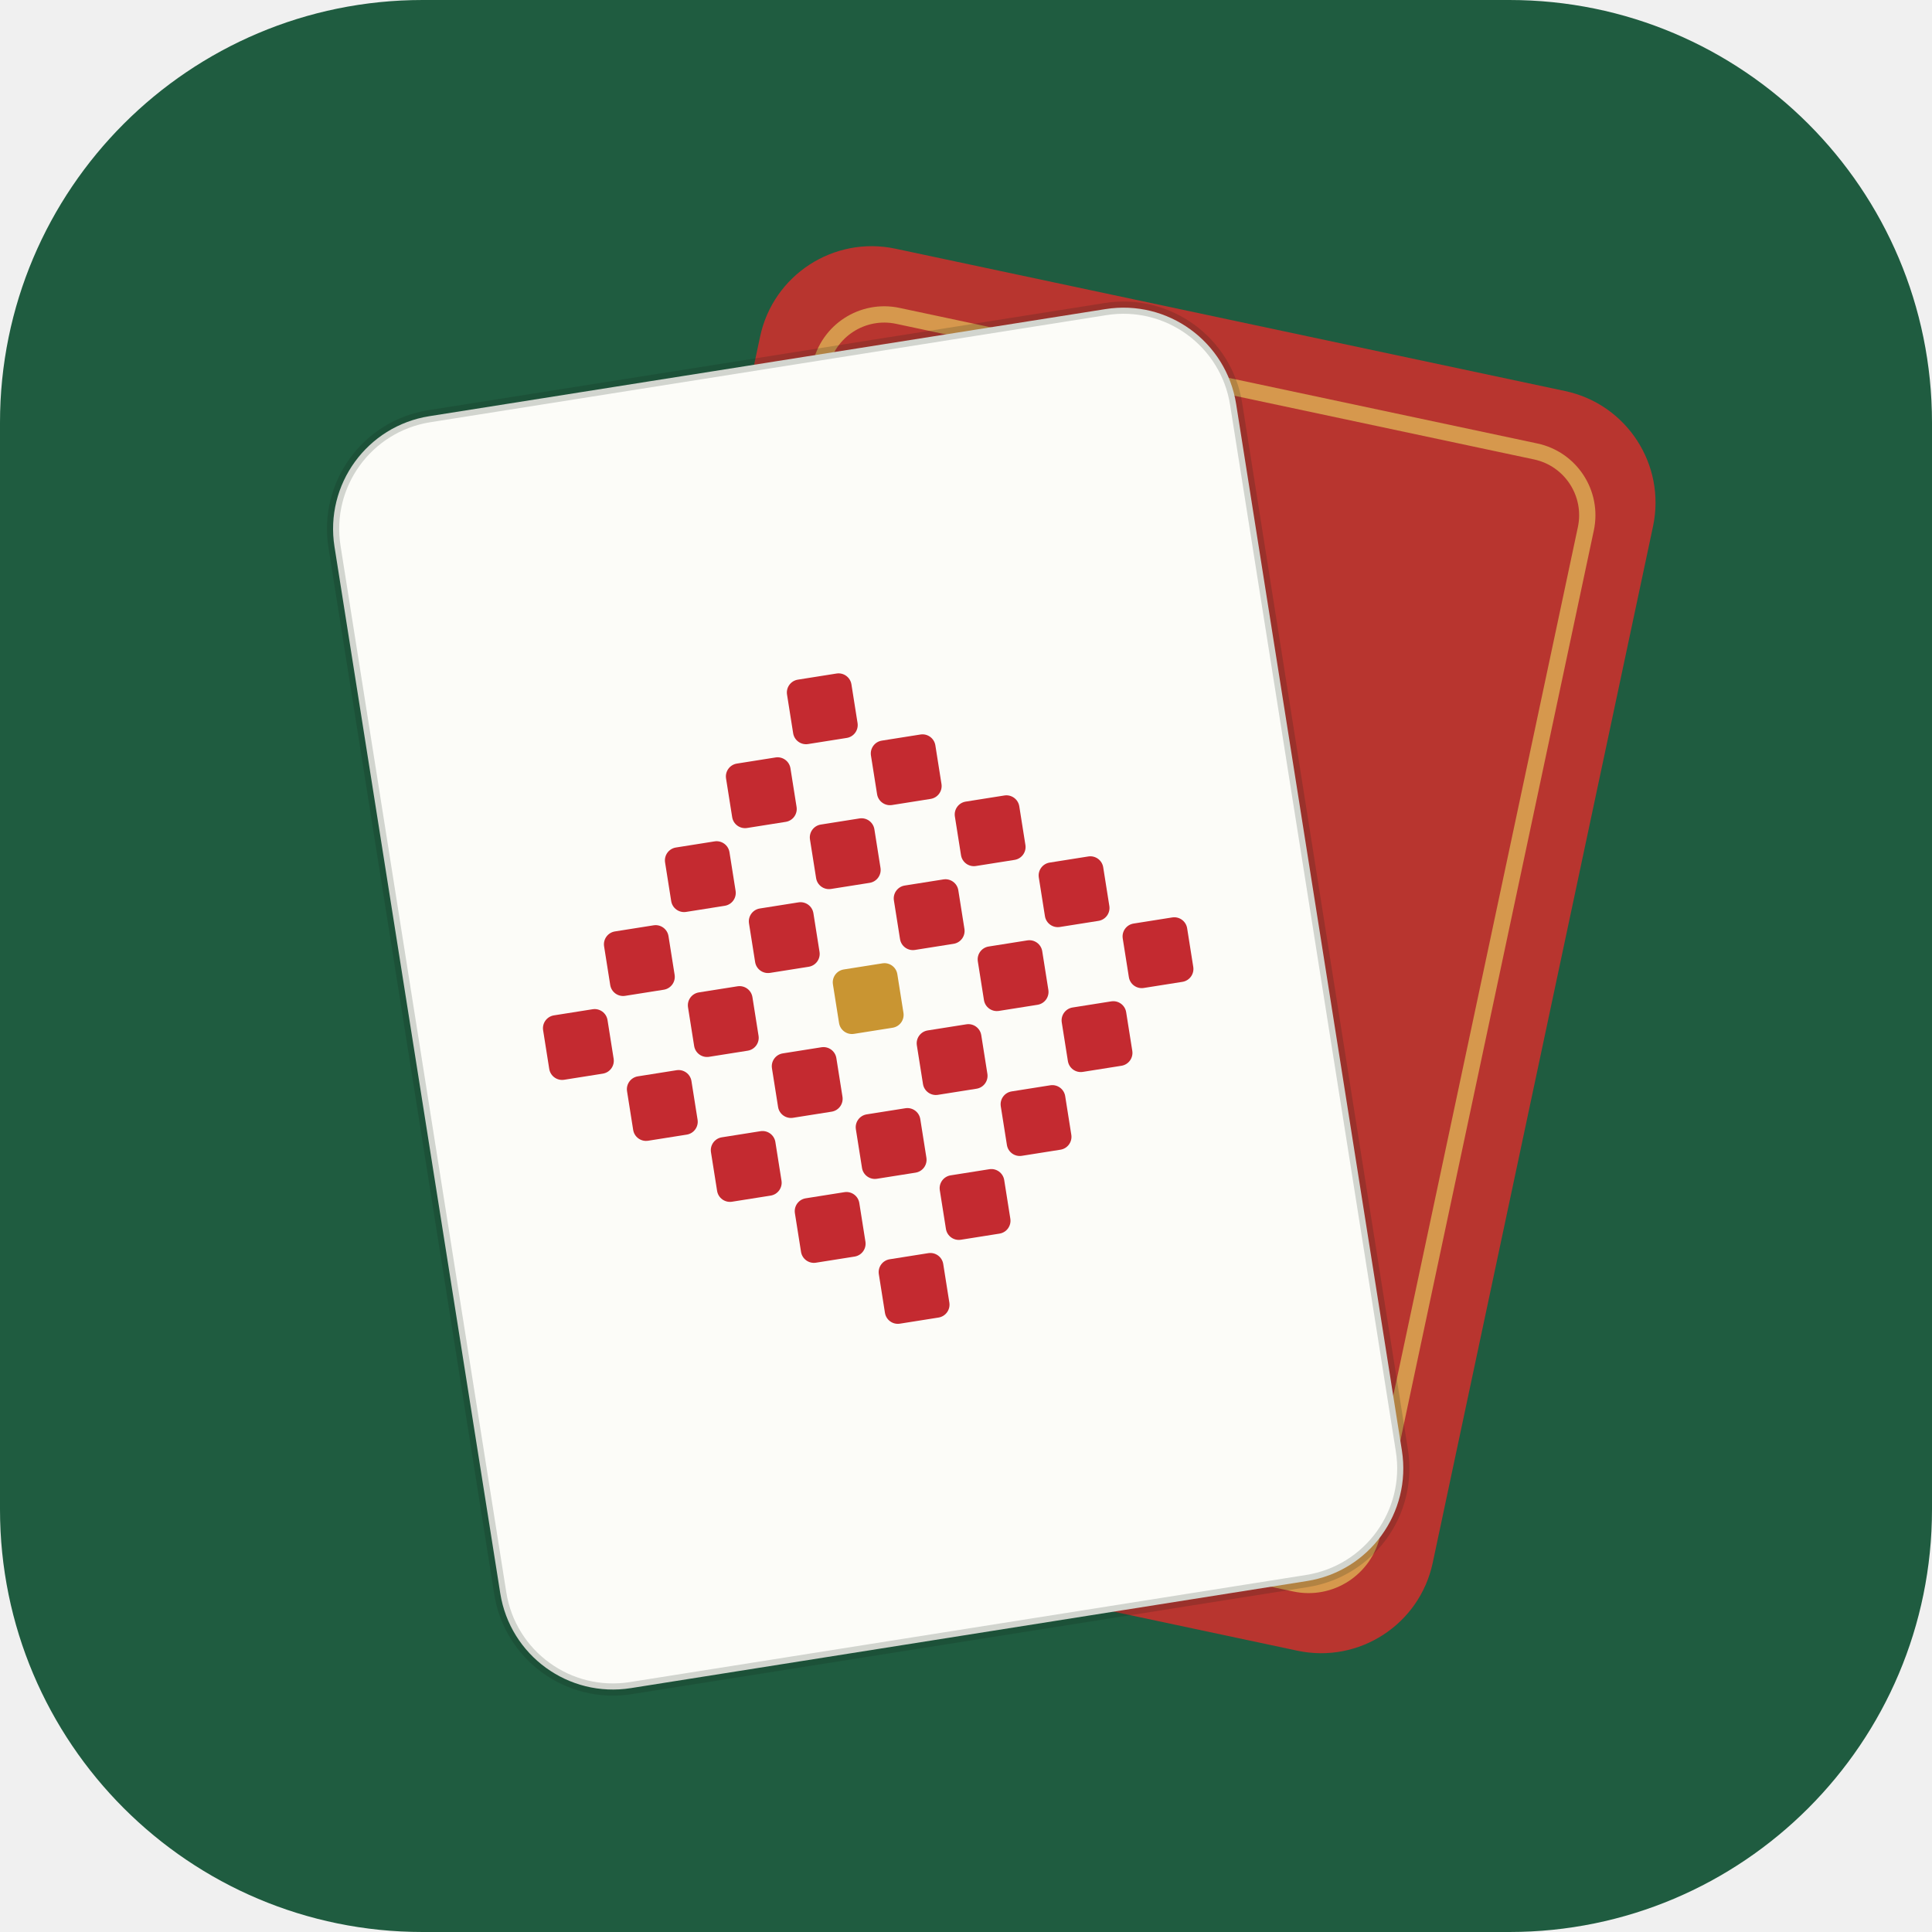
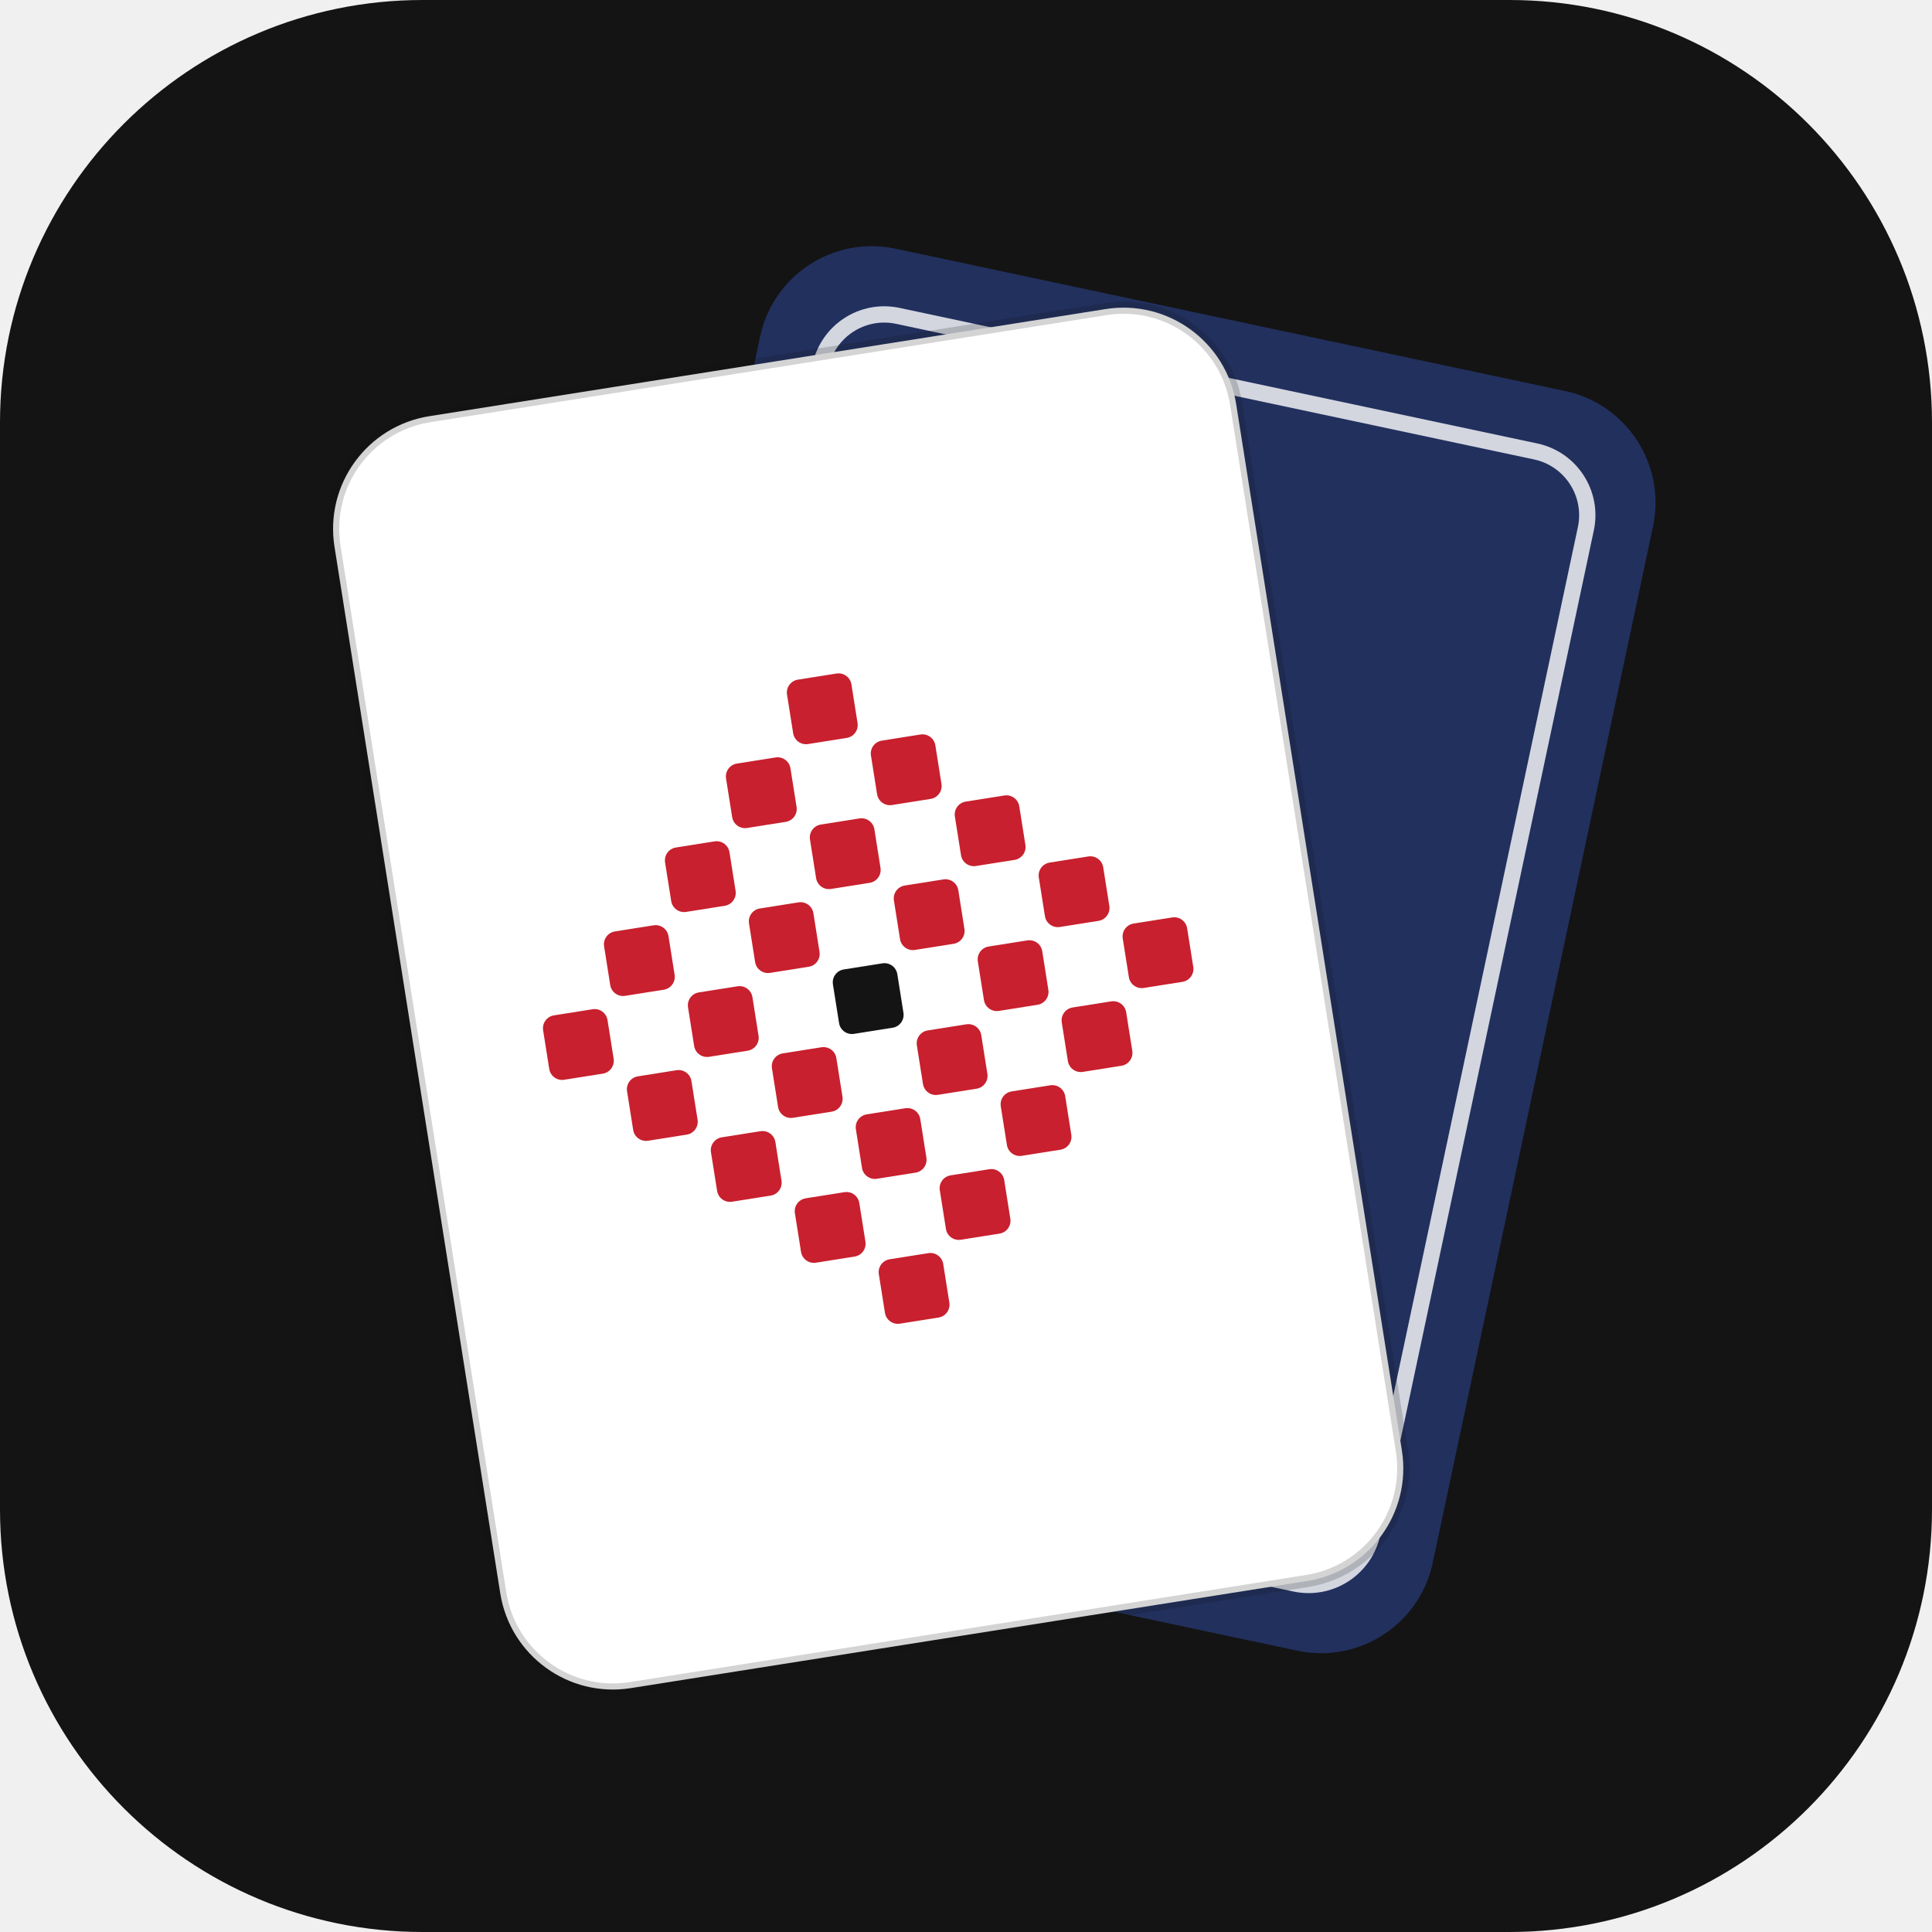
<svg xmlns="http://www.w3.org/2000/svg" viewBox="0 0 64 64">
-   <rect width="64" height="64" rx="14" fill="#1F5C40" />
+   <rect width="64" height="64" rx="14" fill="#141414" />
  <g transform="translate(32 32) scale(0.27) translate(-100 -100)">
    <g transform="translate(116 98) rotate(12)">
-       <rect x="-56" y="-79" width="112" height="158" rx="14" fill="#B8352F" />
-       <rect x="-48" y="-71" width="96" height="142" rx="8" fill="none" stroke="#DDB055" stroke-width="2" opacity="0.8" />
+       <rect x="-56" y="-79" width="112" height="158" rx="14" fill="#22305E" />
+       <rect x="-48" y="-71" width="96" height="142" rx="8" fill="none" stroke="#FFFFFF" stroke-width="2" opacity="0.8" />
    </g>
    <g transform="translate(88 104) rotate(-9)">
-       <rect x="-56" y="-79" width="112" height="158" rx="14" fill="#FCFCF8" stroke="#13241B" stroke-opacity="0.18" stroke-width="1.5" />
-       <rect x="-40" y="-4" width="8" height="8" rx="1.6" fill="#C42A30" />
-       <rect x="-31" y="-13" width="8" height="8" rx="1.6" fill="#C42A30" />
-       <rect x="-31" y="5" width="8" height="8" rx="1.6" fill="#C42A30" />
-       <rect x="-22" y="-22" width="8" height="8" rx="1.6" fill="#C42A30" />
-       <rect x="-22" y="-4" width="8" height="8" rx="1.6" fill="#C42A30" />
-       <rect x="-22" y="14" width="8" height="8" rx="1.6" fill="#C42A30" />
-       <rect x="-13" y="-31" width="8" height="8" rx="1.6" fill="#C42A30" />
-       <rect x="-13" y="-13" width="8" height="8" rx="1.6" fill="#C42A30" />
-       <rect x="-13" y="5" width="8" height="8" rx="1.6" fill="#C42A30" />
-       <rect x="-13" y="23" width="8" height="8" rx="1.6" fill="#C42A30" />
-       <rect x="-4" y="-40" width="8" height="8" rx="1.6" fill="#C42A30" />
-       <rect x="-4" y="-22" width="8" height="8" rx="1.6" fill="#C42A30" />
-       <rect x="-4" y="-4" width="8" height="8" rx="1.6" fill="#C99532" />
-       <rect x="-4" y="14" width="8" height="8" rx="1.6" fill="#C42A30" />
-       <rect x="-4" y="32" width="8" height="8" rx="1.6" fill="#C42A30" />
-       <rect x="5" y="-31" width="8" height="8" rx="1.6" fill="#C42A30" />
-       <rect x="5" y="-13" width="8" height="8" rx="1.6" fill="#C42A30" />
-       <rect x="5" y="5" width="8" height="8" rx="1.6" fill="#C42A30" />
-       <rect x="5" y="23" width="8" height="8" rx="1.6" fill="#C42A30" />
-       <rect x="14" y="-22" width="8" height="8" rx="1.6" fill="#C42A30" />
-       <rect x="14" y="-4" width="8" height="8" rx="1.6" fill="#C42A30" />
-       <rect x="14" y="14" width="8" height="8" rx="1.6" fill="#C42A30" />
-       <rect x="23" y="-13" width="8" height="8" rx="1.6" fill="#C42A30" />
-       <rect x="23" y="5" width="8" height="8" rx="1.6" fill="#C42A30" />
-       <rect x="32" y="-4" width="8" height="8" rx="1.6" fill="#C42A30" />
+       <rect x="-56" y="-79" width="112" height="158" rx="14" fill="#FFFFFF" stroke="#141414" stroke-opacity="0.18" stroke-width="1.5" />
+       <rect x="-40" y="-4" width="8" height="8" rx="1.6" fill="#C8202E" />
+       <rect x="-31" y="-13" width="8" height="8" rx="1.6" fill="#C8202E" />
+       <rect x="-31" y="5" width="8" height="8" rx="1.6" fill="#C8202E" />
+       <rect x="-22" y="-22" width="8" height="8" rx="1.6" fill="#C8202E" />
+       <rect x="-22" y="-4" width="8" height="8" rx="1.6" fill="#C8202E" />
+       <rect x="-22" y="14" width="8" height="8" rx="1.6" fill="#C8202E" />
+       <rect x="-13" y="-31" width="8" height="8" rx="1.6" fill="#C8202E" />
+       <rect x="-13" y="-13" width="8" height="8" rx="1.6" fill="#C8202E" />
+       <rect x="-13" y="5" width="8" height="8" rx="1.6" fill="#C8202E" />
+       <rect x="-13" y="23" width="8" height="8" rx="1.6" fill="#C8202E" />
+       <rect x="-4" y="-40" width="8" height="8" rx="1.6" fill="#C8202E" />
+       <rect x="-4" y="-22" width="8" height="8" rx="1.6" fill="#C8202E" />
+       <rect x="-4" y="-4" width="8" height="8" rx="1.6" fill="#141414" />
+       <rect x="-4" y="14" width="8" height="8" rx="1.6" fill="#C8202E" />
+       <rect x="-4" y="32" width="8" height="8" rx="1.6" fill="#C8202E" />
+       <rect x="5" y="-31" width="8" height="8" rx="1.6" fill="#C8202E" />
+       <rect x="5" y="-13" width="8" height="8" rx="1.6" fill="#C8202E" />
+       <rect x="5" y="5" width="8" height="8" rx="1.6" fill="#C8202E" />
+       <rect x="5" y="23" width="8" height="8" rx="1.6" fill="#C8202E" />
+       <rect x="14" y="-22" width="8" height="8" rx="1.6" fill="#C8202E" />
+       <rect x="14" y="-4" width="8" height="8" rx="1.6" fill="#C8202E" />
+       <rect x="14" y="14" width="8" height="8" rx="1.6" fill="#C8202E" />
+       <rect x="23" y="-13" width="8" height="8" rx="1.6" fill="#C8202E" />
+       <rect x="23" y="5" width="8" height="8" rx="1.6" fill="#C8202E" />
+       <rect x="32" y="-4" width="8" height="8" rx="1.6" fill="#C8202E" />
    </g>
  </g>
</svg>
